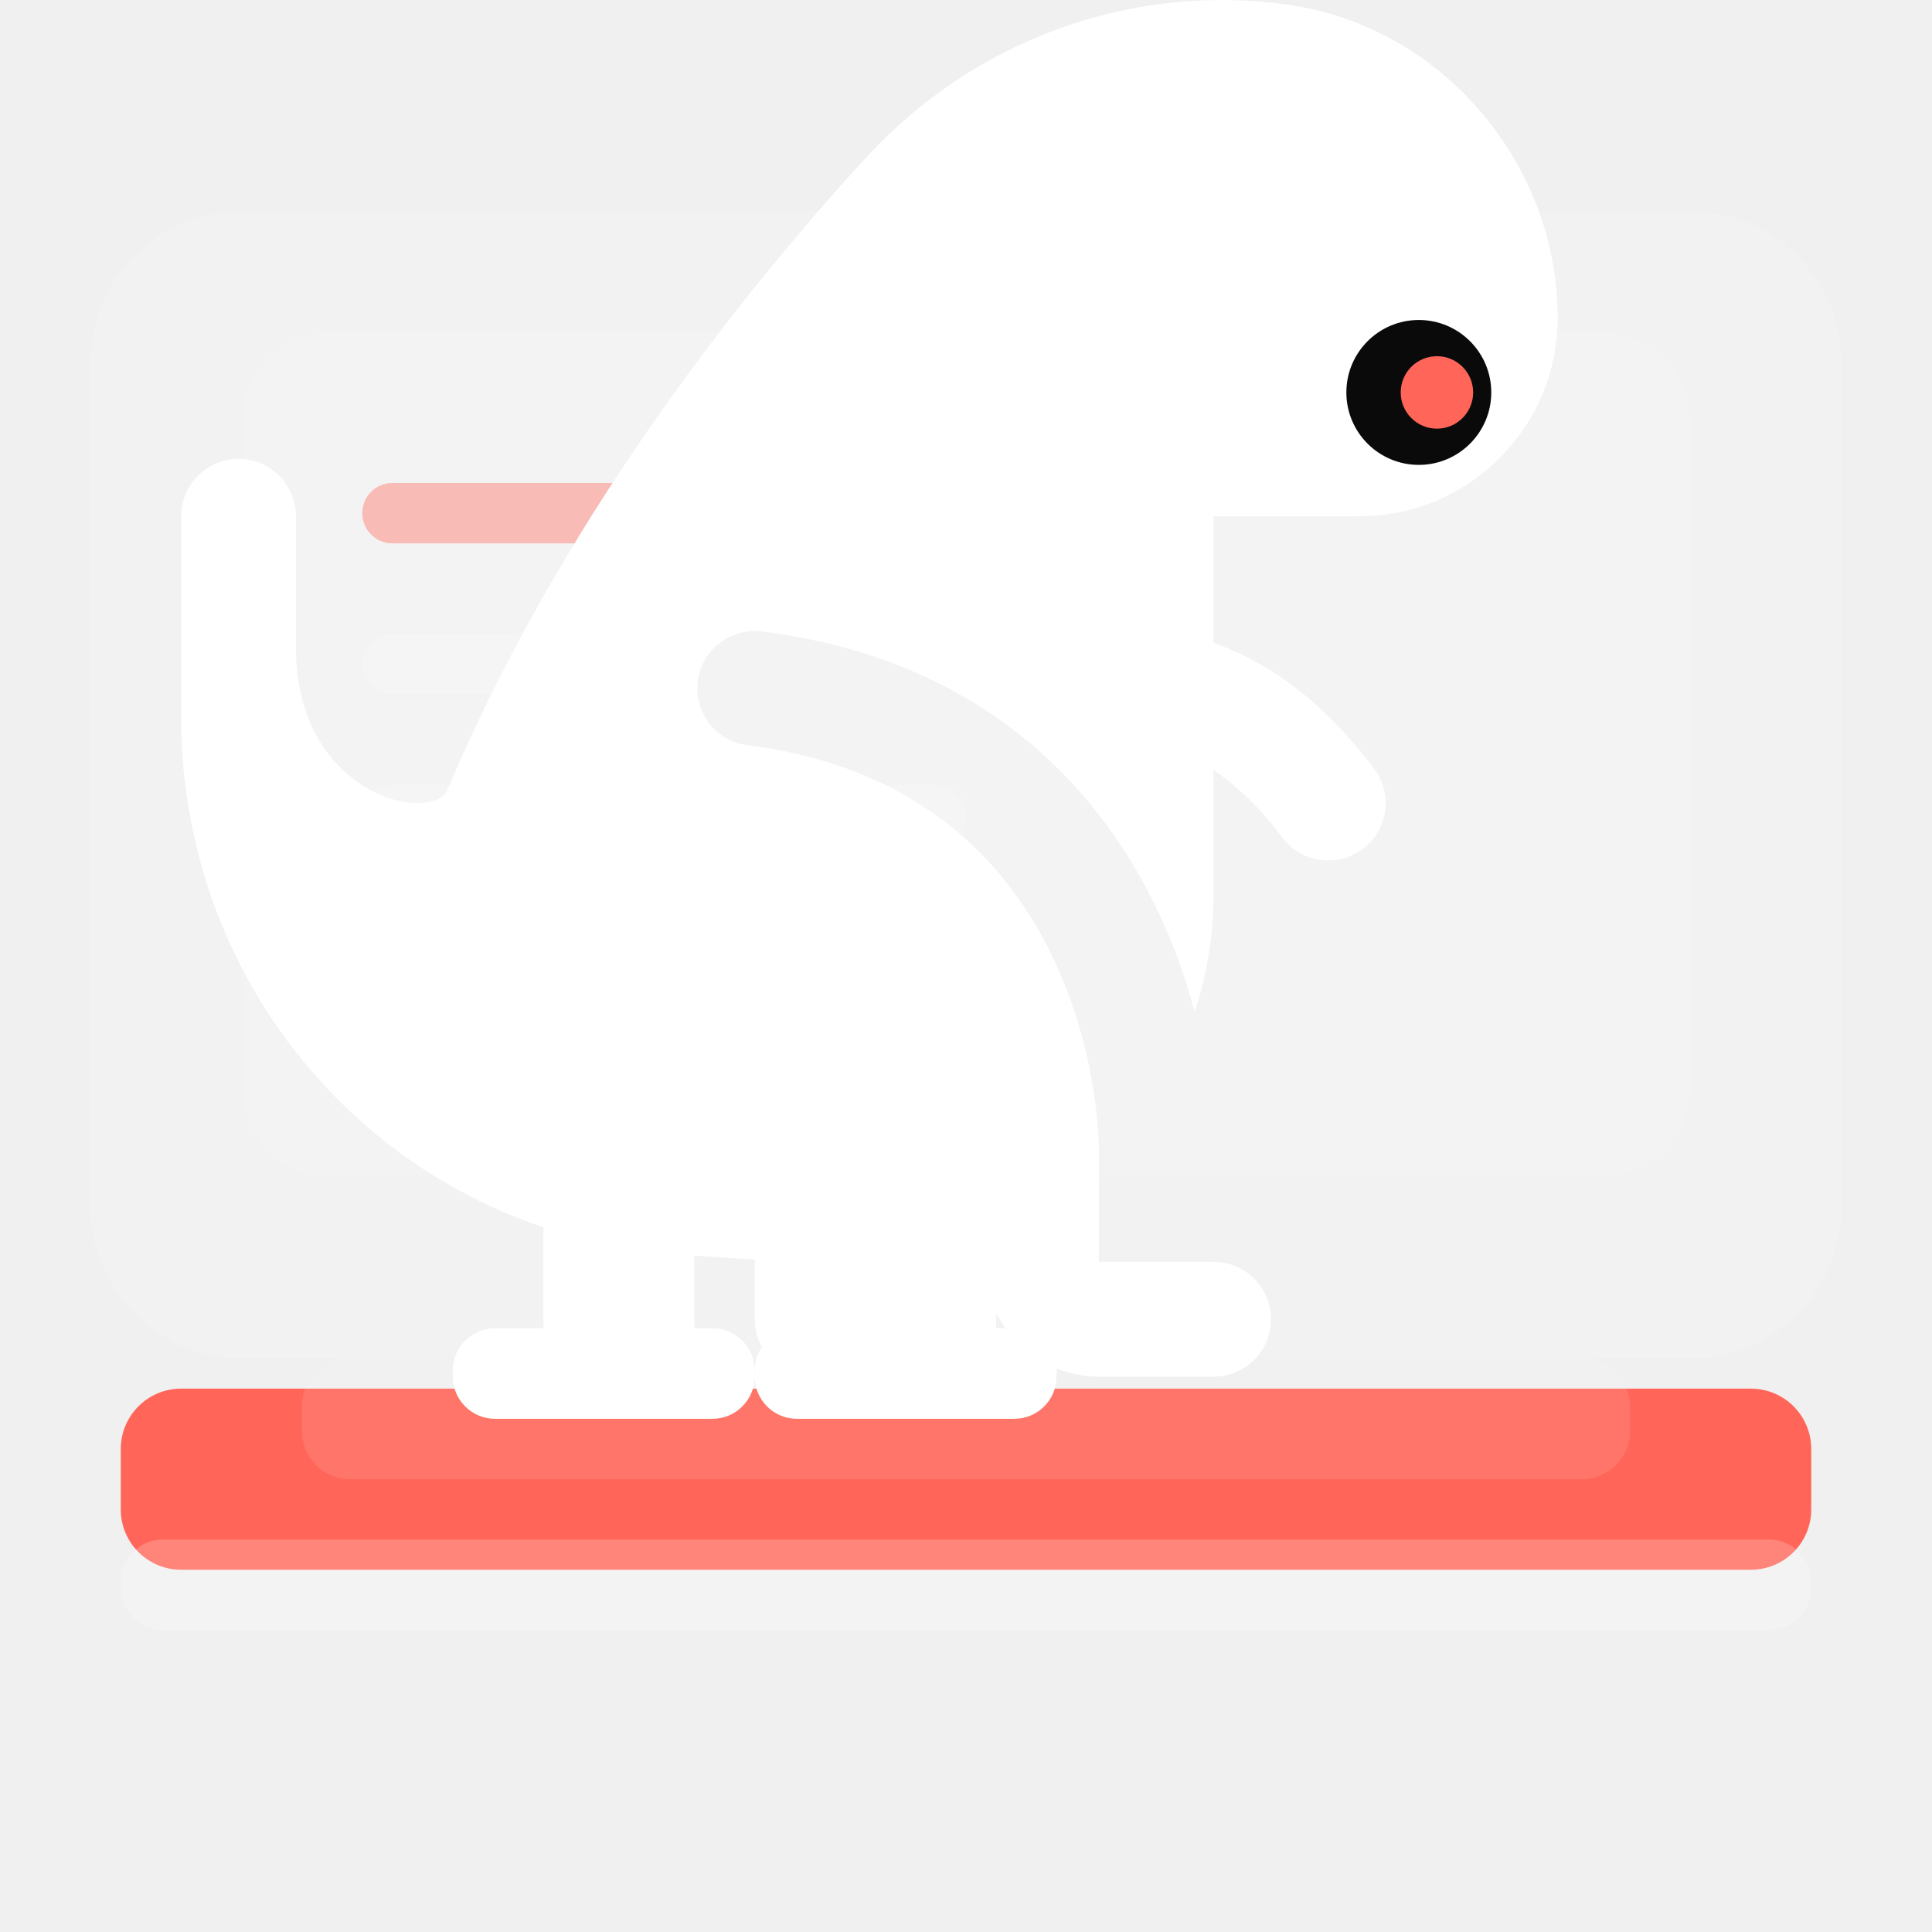
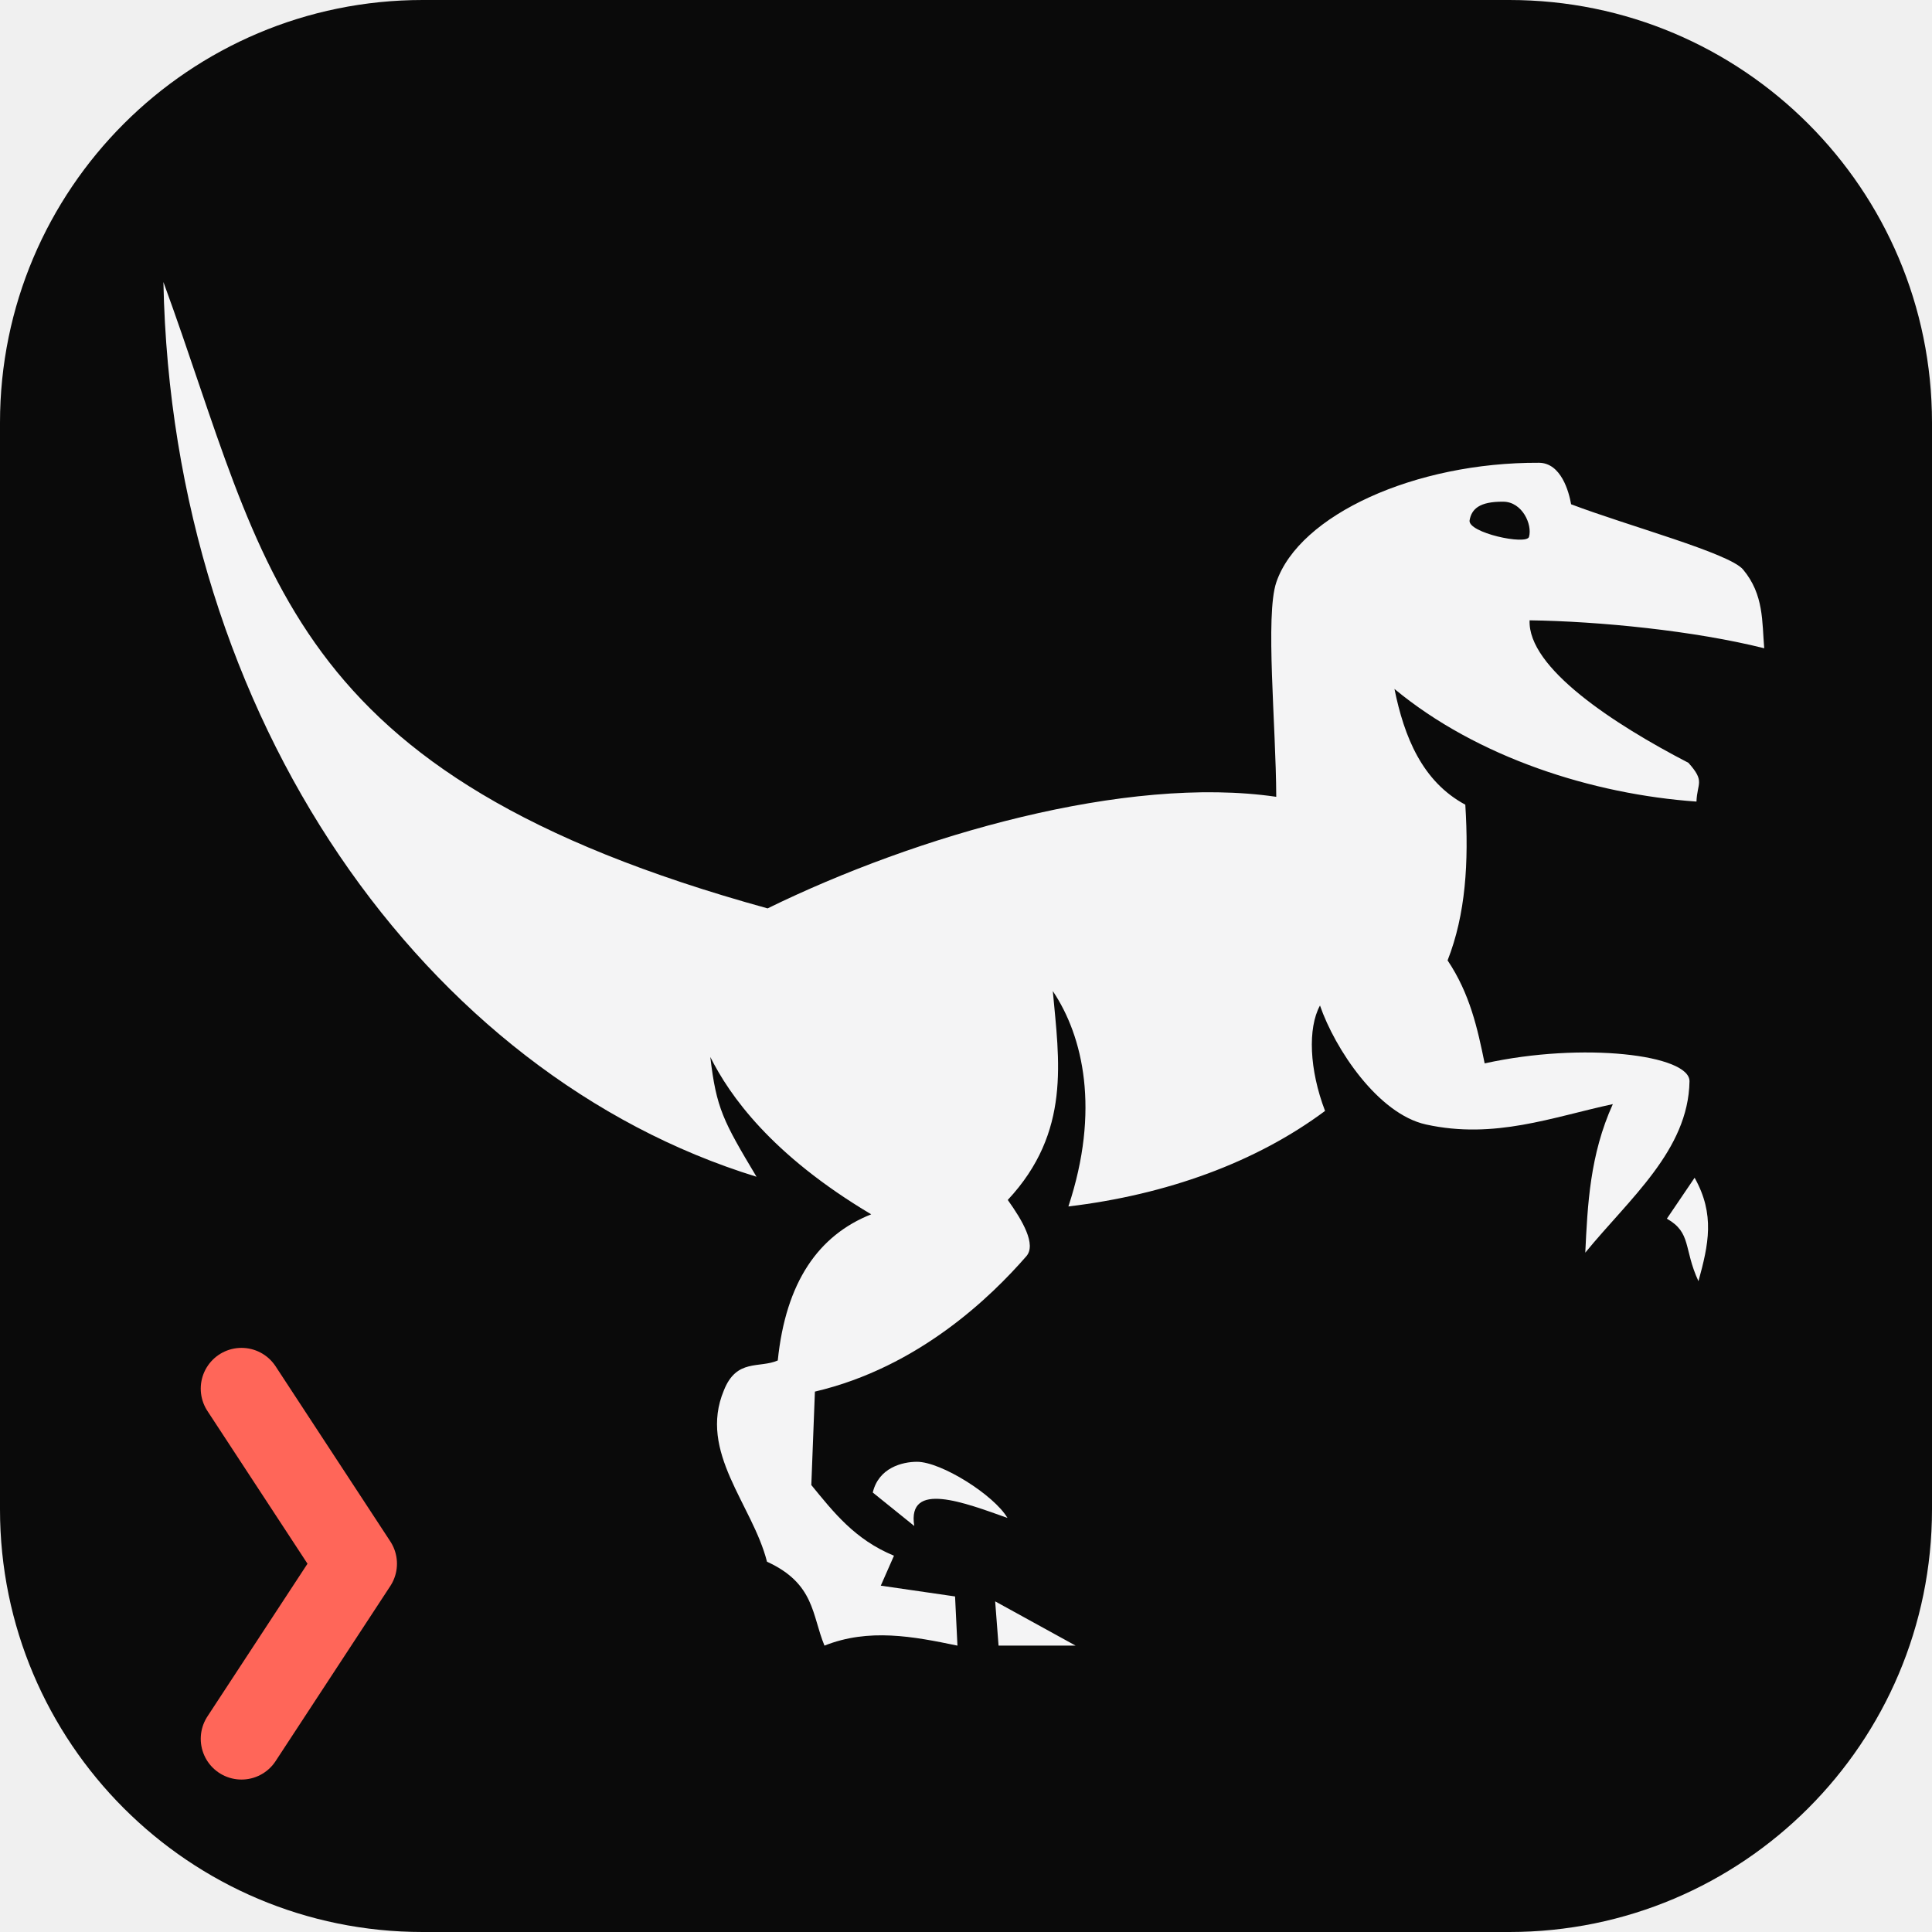
<svg xmlns="http://www.w3.org/2000/svg" viewBox="0 0 32 32" fill="none">
-   <rect x="2" y="4" width="28" height="18" rx="2" fill="#fff" opacity="0.12" stroke="#fff" stroke-width="1" />
-   <rect x="4" y="5.5" width="24" height="14" rx="1.5" fill="#fff" opacity="0.06" />
-   <rect x="6" y="8" width="8" height="1" rx="0.5" fill="#ff6659" opacity="0.4" />
-   <rect x="6" y="10.5" width="5" height="1" rx="0.5" fill="#fff" opacity="0.2" />
-   <rect x="6" y="13" width="10" height="1" rx="0.5" fill="#fff" opacity="0.15" />
-   <rect x="2" y="23" width="28" height="3" rx="1" fill="#ff6659" />
-   <rect x="2" y="25.5" width="28" height="1.5" rx="0.7" fill="#fff" opacity="0.2" />
-   <rect x="5" y="22.5" width="22" height="2" rx="0.8" fill="#fff" opacity="0.1" />
-   <g transform="translate(3, 0) scale(0.95)">
-     <path d="m20.546,9c1.904,0,3.454-1.55,3.454-3.454,0-2.704-2.02-5.08-4.696-5.463-2.725-.389-5.475.608-7.362,2.664-2.253,2.455-5.349,6.4-7.3,11.024-.096.23-.487.266-.812.199-.679-.138-1.829-.859-1.829-2.691v-2.278c0-.553-.448-1-1-1s-1,.447-1,1v3.51c0,4.826,3.578,8.833,8.324,9.321.543.056,1.104.097,1.676.128v1.041c0,.553.448,1,1,1s1-.447,1-1v-1.003c.694-.042,1.368-.188,2-.444v.447c0,1.103.897,2,2,2h2c.553,0,1-.447,1-1s-.447-1-1-1h-2v-2c-.002-.252-.106-6.254-6.125-7.008-.548-.068-.937-.568-.868-1.116.068-.548.565-.933,1.117-.868,4.73.593,6.814,3.872,7.545,6.63.214-.644.33-1.324.33-2.024v-2.19c.354.236.77.604,1.2,1.177.196.263.496.4.801.4.209,0,.419-.065.599-.2.442-.331.532-.958.2-1.399-1.018-1.358-2.059-1.937-2.8-2.194v-2.207h2.546Z" fill="#fff" />
+   <rect width="32" height="32" rx="7" fill="#0a0a0a" />
+   <path stroke="#ff6659" stroke-width="1.35" stroke-linecap="round" stroke-linejoin="round" fill="none" d="M4 23l1.9 2.9L4 28.8" />
+   <g transform="translate(1.5 1.5) scale(0.0565)">
+     <path fill="#f4f4f5" d="M21.357 56.129C23.914 184.67 98.5 288.625 195.225 318.419c-9.76-16.326-11.79-20.065-13.545-35.11c5.57 11.151 17.776 28.634 47.168 46.123c-15.459 6.144-25.038 19.847-27.389 42.843c-5.396 2.38-12.07-.661-15.805 8.78c-7.575 18.099 8.399 33.481 12.643 50.216c14.08 6.437 13.144 15.724 16.855 24.6c12.993-5.169 25.986-2.705 38.979 0l-.701-14.416l-21.774-3.162l3.865-8.777c-11.488-4.736-17.746-12.8-24.23-20.72c.351-9.214.702-18.61 1.053-27.392c30.453-7.134 51.72-27.902 61.98-39.681c2.98-3.422-1.105-10.442-5.443-16.504c18.625-19.95 15.037-40.943 13.205-61.237c8.929 13.296 13.891 34.978 4.568 63.145c28.73-3.42 54.964-12.9 75.242-28.006c-4.611-12.067-5.113-24.247-1.486-30.904c4.372 12.71 17.02 31.785 31.069 34.879c20.108 4.428 37.03-2.155 54.78-5.971c-6.746 14.86-7.405 29.553-8.077 43.545c12.925-15.825 30.205-30.033 30.552-50.217c.134-7.764-31.161-11.645-60.05-5.267c-2.105-10.317-4.329-20.432-10.868-30.194c5.292-13.485 6.256-28.722 5.196-45.642c-12.62-6.784-17.92-19.886-20.77-33.932c24.322 20.149 58.171 30.88 88.535 33.02c.195-5.546 2.602-5.824-2.363-11.37c-21.92-11.355-47.134-27.842-46.555-41.77c20.459.285 48.265 3.052 68.782 8.194c-.673-7.697-.04-15.732-6.21-23.092c-4.021-4.797-33.602-12.747-50.404-19.12c-.627-3.643-2.934-12.138-9.437-12.167c-36.318-.16-70.229 15.264-76.975 35.012c-3.305 9.675-.1 41.943-.027 62.914c-44.004-6.438-105.465 11.322-149.111 32.71C55.353 200.283 52.28 140.525 21.357 56.128zm392.815 64.396c5.525.056 8.536 6.67 7.517 10.3c-.714 2.544-18.077-1.213-17.42-4.858c.59-3.267 2.831-5.512 9.903-5.442m56.062 198.188l-8.136 12c7.284 4.115 4.85 8.81 9.261 18.322c2.964-10.769 4.898-19.553-1.125-30.322M242.24 401.98c-4.287.01-11.218 1.745-12.933 9.008l12.166 9.809c-2.176-13.427 14.83-6.788 27.318-2.36c-3.928-6.695-19.406-16.471-26.55-16.457zm22.947 40.916l.995 12.975h22.595z" />
  </g>
-   <rect x="9" y="18" width="2.5" height="5" rx="1" fill="#fff" />
-   <rect x="14" y="18" width="2.5" height="5" rx="1" fill="#fff" />
-   <rect x="7.5" y="22" width="5" height="1.5" rx="0.7" fill="#fff" />
-   <rect x="12.5" y="22" width="5" height="1.5" rx="0.7" fill="#fff" />
-   <circle cx="23.5" cy="6.5" r="1.2" fill="#0a0a0a" />
-   <circle cx="23.8" cy="6.5" r="0.6" fill="#ff6659" />
</svg>
